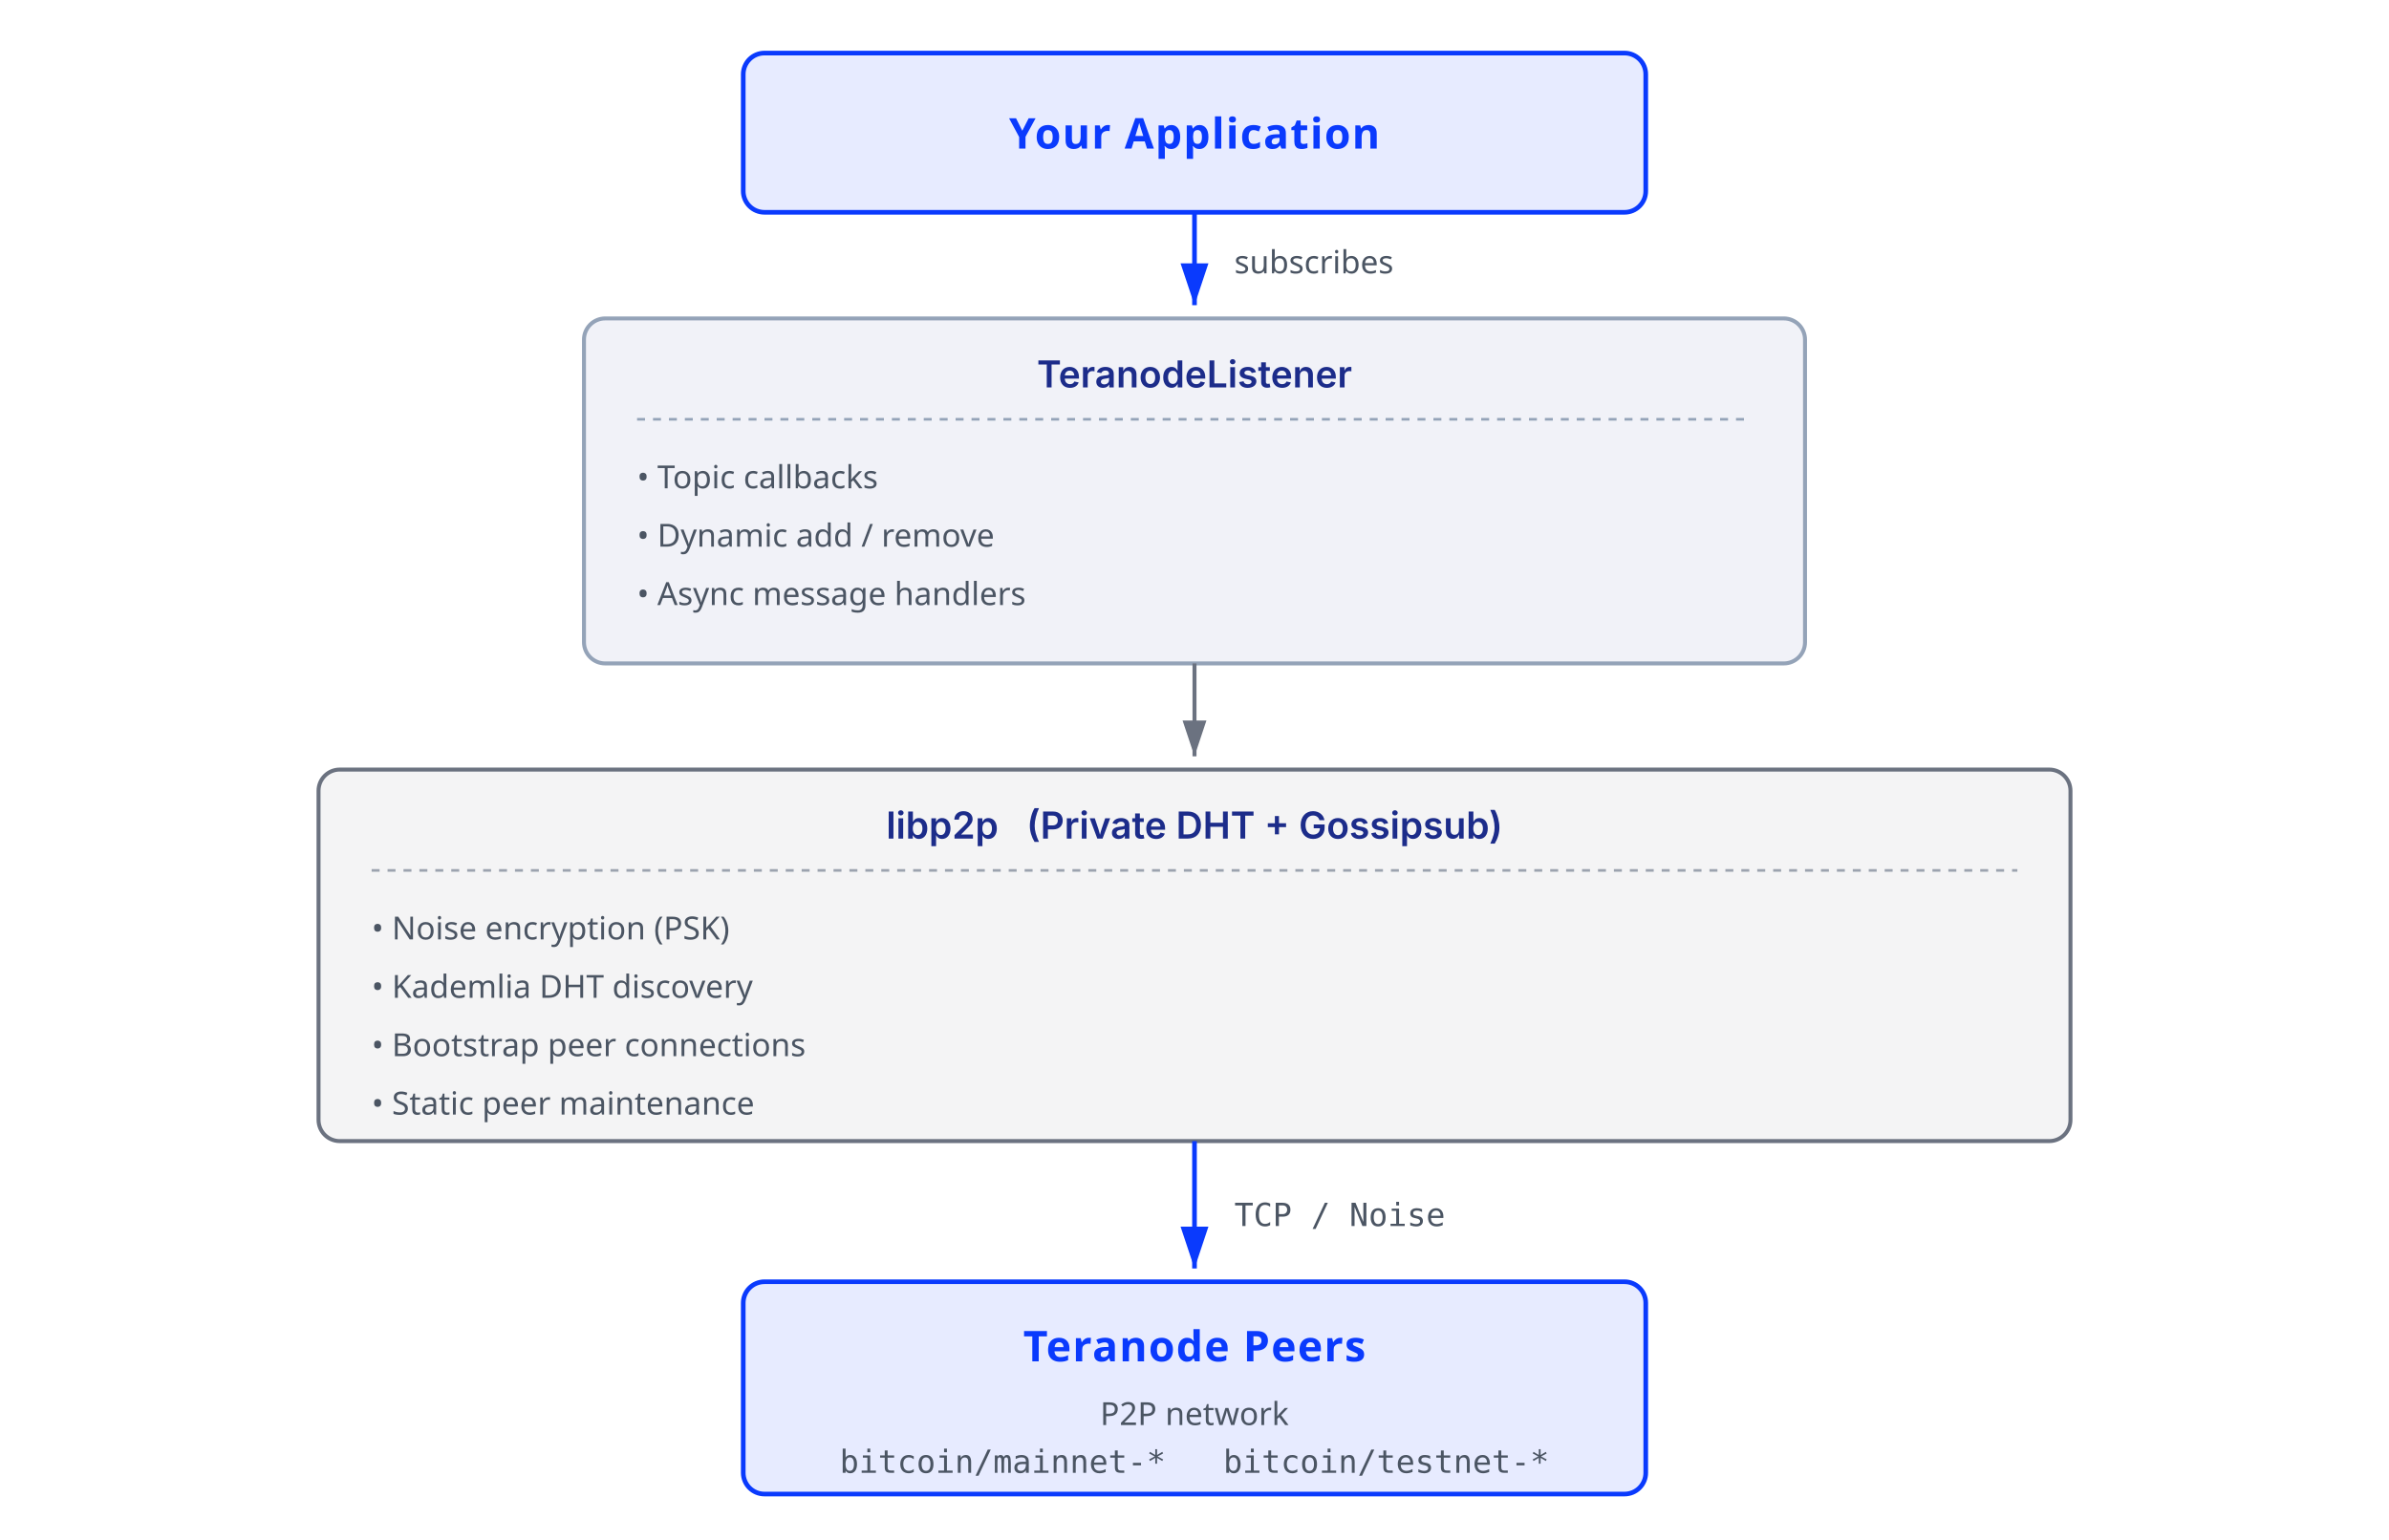
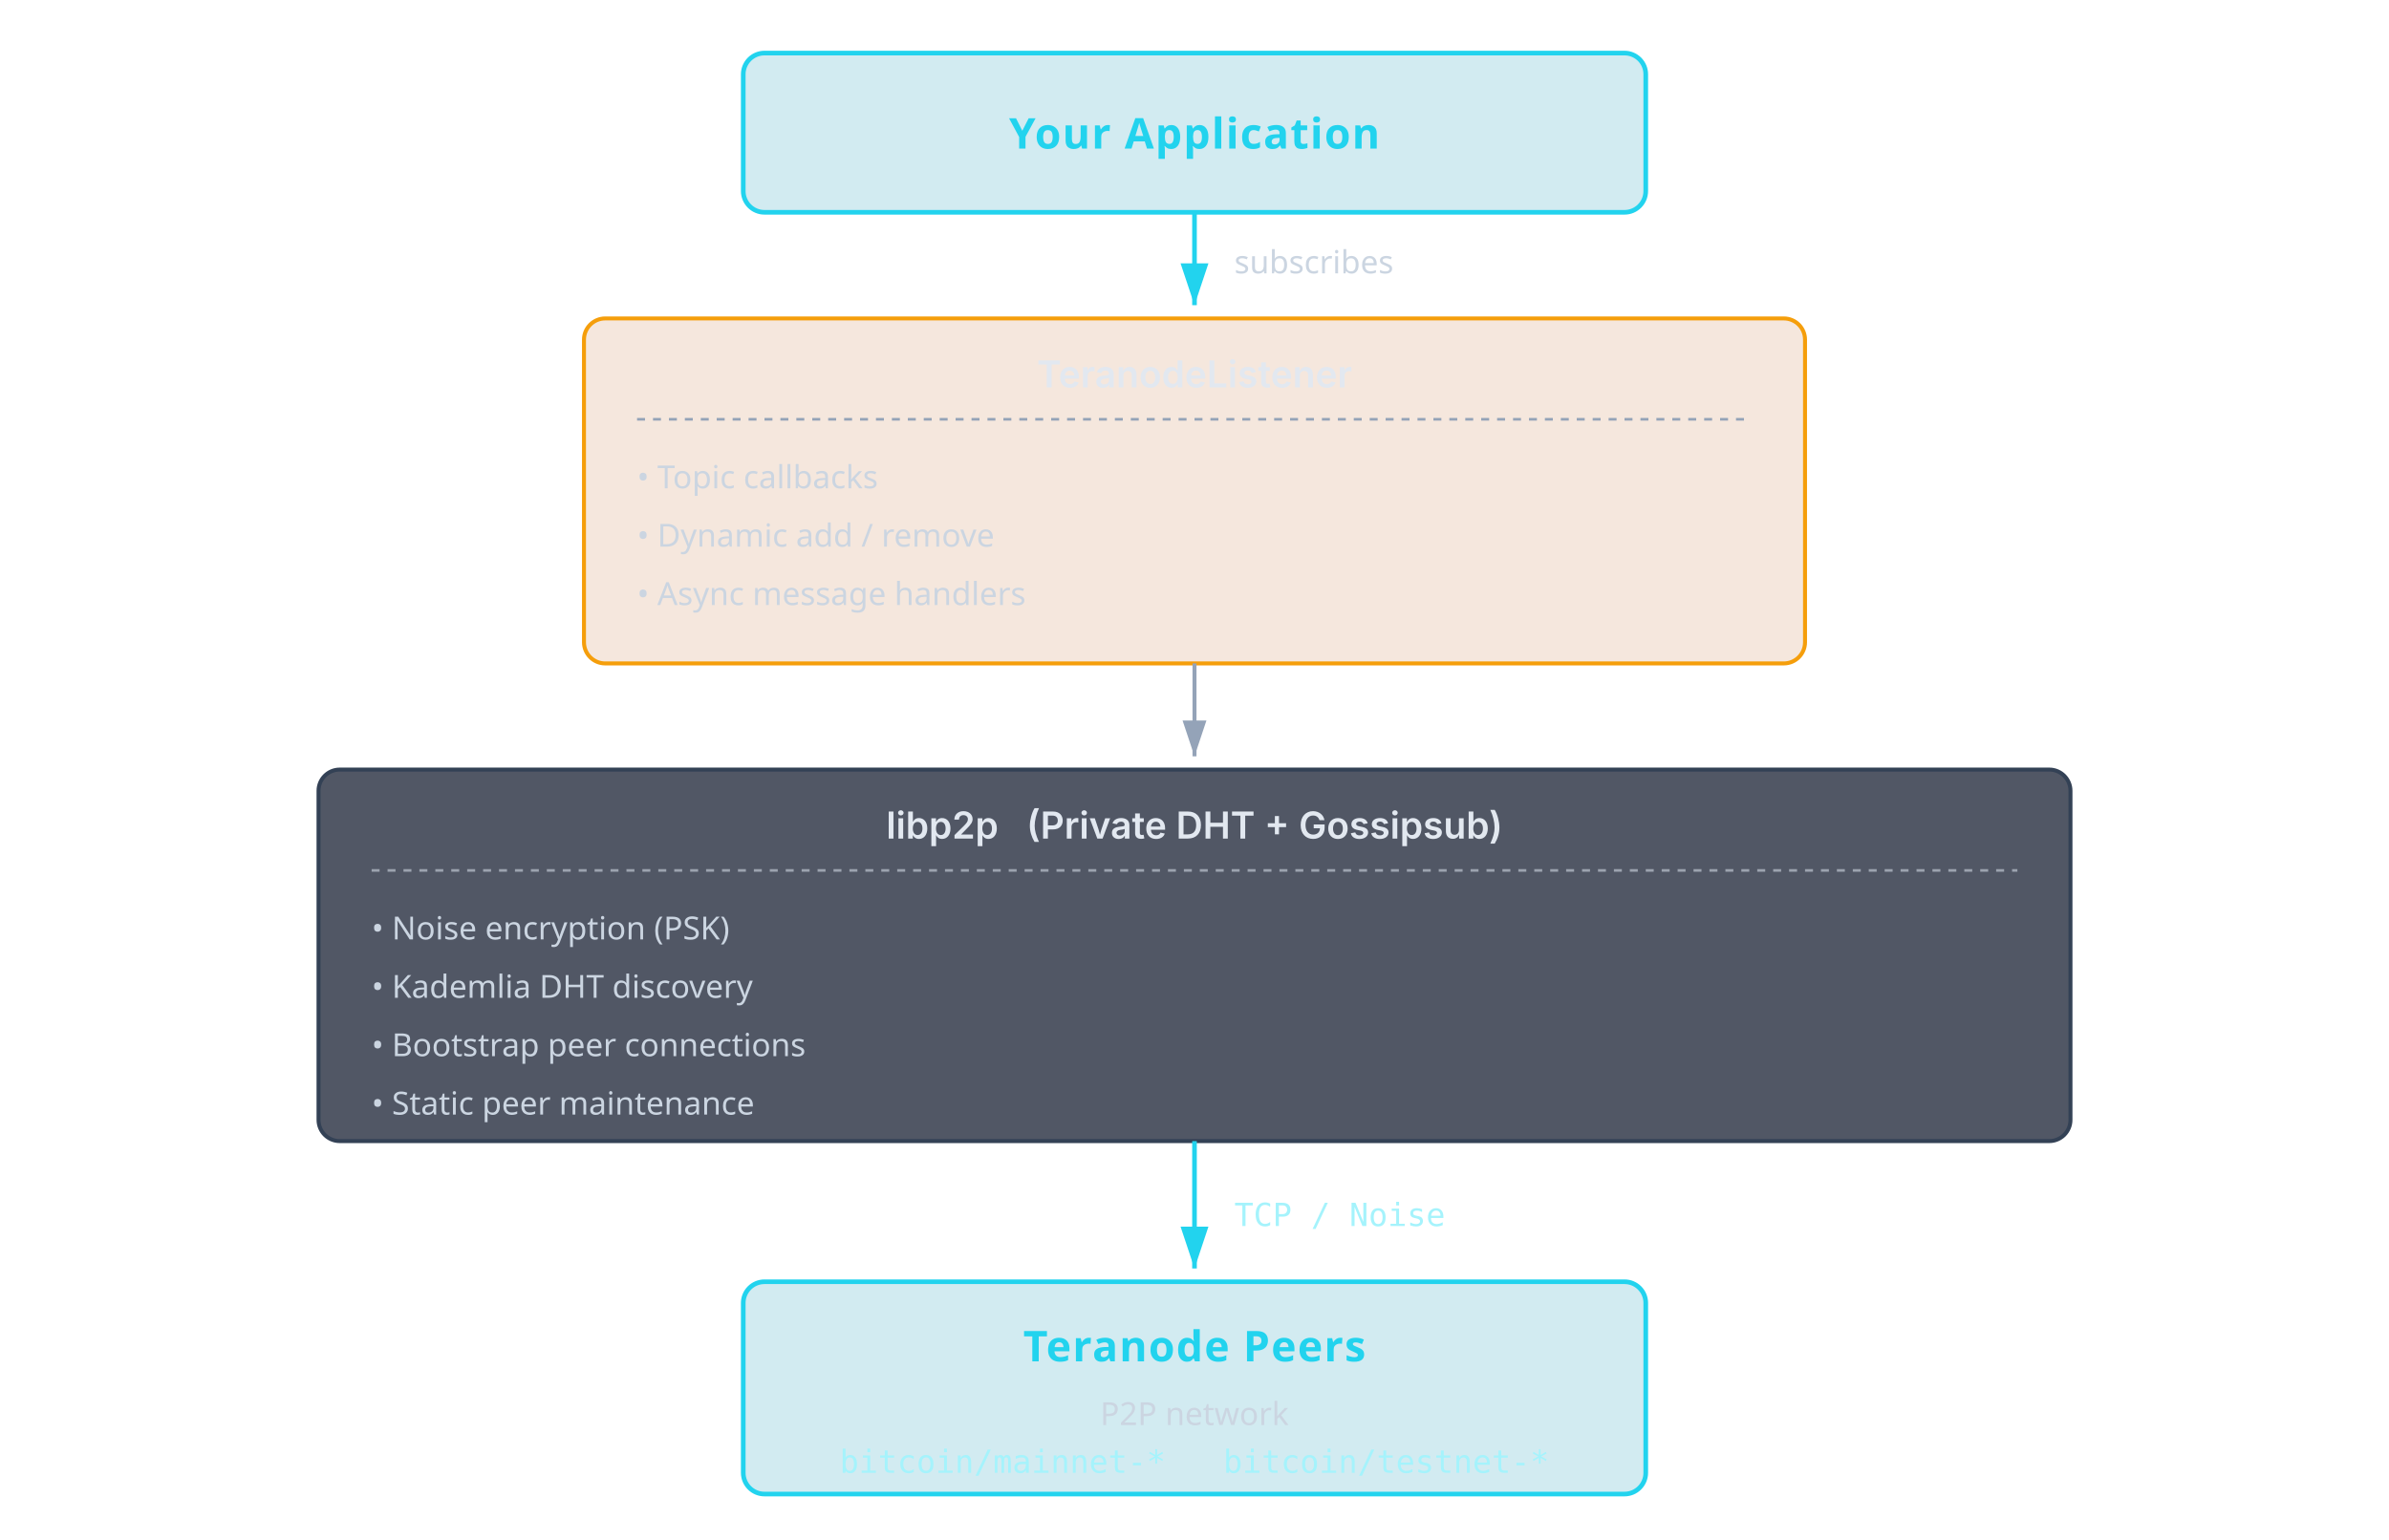
<svg xmlns="http://www.w3.org/2000/svg" viewBox="0 0 900 580" role="img" aria-labelledby="title desc">
  <style>
-     .box { fill: rgba(120,120,130,0.08); stroke: #6B7280; stroke-width: 1.5; }
-     .box-accent { fill: rgba(58,85,255,0.12); stroke: #0a3afd; stroke-width: 1.75; }
-     .box-amber { fill: rgba(28,44,138,0.06); stroke: #94a3b8; stroke-width: 1.5; }
-     .arrow { stroke: #6B7280; stroke-width: 1.5; fill: none; marker-end: url(#arrow); }
-     .arrow-orange { stroke: #0a3afd; stroke-width: 1.75; fill: none; marker-end: url(#arrow-orange); }
-     .title { font: 600 14px ui-sans-serif, system-ui, -apple-system, sans-serif; fill: #1c2c8a; }
-     .label { font: 12px ui-sans-serif, system-ui, sans-serif; fill: #4B5563; }
-     .label-mono { font: 12px ui-monospace, "SF Mono", Menlo, monospace; fill: #4B5563; }
-     .heading { font: 700 16px ui-sans-serif, system-ui, sans-serif; fill: #0a3afd; letter-spacing: 0.5px; }
+     .box { fill: rgba(15, 23, 42, 0.72); stroke: #334155; stroke-width: 1.5; }
+     .box-accent { fill: rgba(8, 145, 178, 0.18); stroke: #22d3ee; stroke-width: 1.75; }
+     .box-amber { fill: rgba(180, 83, 9, 0.14); stroke: #f59e0b; stroke-width: 1.5; }
+     .arrow { stroke: #94a3b8; stroke-width: 1.5; fill: none; marker-end: url(#arrow); }
+     .arrow-orange { stroke: #22d3ee; stroke-width: 1.75; fill: none; marker-end: url(#arrow-orange); }
+     .title { font: 600 14px ui-sans-serif, system-ui, -apple-system, sans-serif; fill: #e2e8f0; }
+     .label { font: 12px ui-sans-serif, system-ui, sans-serif; fill: #cbd5e1; }
+     .label-mono { font: 12px ui-monospace, "SF Mono", Menlo, monospace; fill: #a5f3fc; }
+     .heading { font: 700 16px ui-sans-serif, system-ui, sans-serif; fill: #22d3ee; letter-spacing: 0.5px; }
  </style>
  <defs>
    <marker id="arrow" markerWidth="10" markerHeight="10" refX="9" refY="3" orient="auto">
-       <path d="M0,0 L0,6 L9,3 z" fill="#6B7280" />
+       <path d="M0,0 L0,6 L9,3 z" fill="#94a3b8" />
    </marker>
    <marker id="arrow-orange" markerWidth="10" markerHeight="10" refX="9" refY="3" orient="auto">
-       <path d="M0,0 L0,6 L9,3 z" fill="#0a3afd" />
+       <path d="M0,0 L0,6 L9,3 z" fill="#22d3ee" />
    </marker>
  </defs>
  <rect x="280" y="20" width="340" height="60" rx="8" class="box-accent" />
  <text x="450" y="56" text-anchor="middle" class="heading">Your Application</text>
  <line x1="450" y1="80" x2="450" y2="115" class="arrow-orange" />
  <text x="465" y="103" class="label">subscribes</text>
  <rect x="220" y="120" width="460" height="130" rx="8" class="box-amber" />
  <text x="450" y="146" text-anchor="middle" class="title">TeranodeListener</text>
  <line x1="240" y1="158" x2="660" y2="158" stroke="#94a3b8" stroke-width="1" stroke-dasharray="3,3" />
  <text x="240" y="184" class="label">• Topic callbacks</text>
  <text x="240" y="206" class="label">• Dynamic add / remove</text>
  <text x="240" y="228" class="label">• Async message handlers</text>
  <line x1="450" y1="250" x2="450" y2="285" class="arrow" />
  <rect x="120" y="290" width="660" height="140" rx="8" class="box" />
  <text x="450" y="316" text-anchor="middle" class="title">libp2p   (Private DHT + Gossipsub)</text>
  <line x1="140" y1="328" x2="760" y2="328" stroke="#9CA3AF" stroke-width="1" stroke-dasharray="3,3" />
  <text x="140" y="354" class="label">• Noise encryption (PSK)</text>
  <text x="140" y="376" class="label">• Kademlia DHT discovery</text>
  <text x="140" y="398" class="label">• Bootstrap peer connections</text>
  <text x="140" y="420" class="label">• Static peer maintenance</text>
  <line x1="450" y1="430" x2="450" y2="478" class="arrow-orange" />
  <text x="465" y="462" class="label-mono">TCP / Noise</text>
  <rect x="280" y="483" width="340" height="80" rx="8" class="box-accent" />
  <text x="450" y="513" text-anchor="middle" class="heading">Teranode Peers</text>
  <text x="450" y="537" text-anchor="middle" class="label">P2P network</text>
  <text x="450" y="555" text-anchor="middle" class="label-mono">bitcoin/mainnet-*   bitcoin/testnet-*</text>
</svg>
